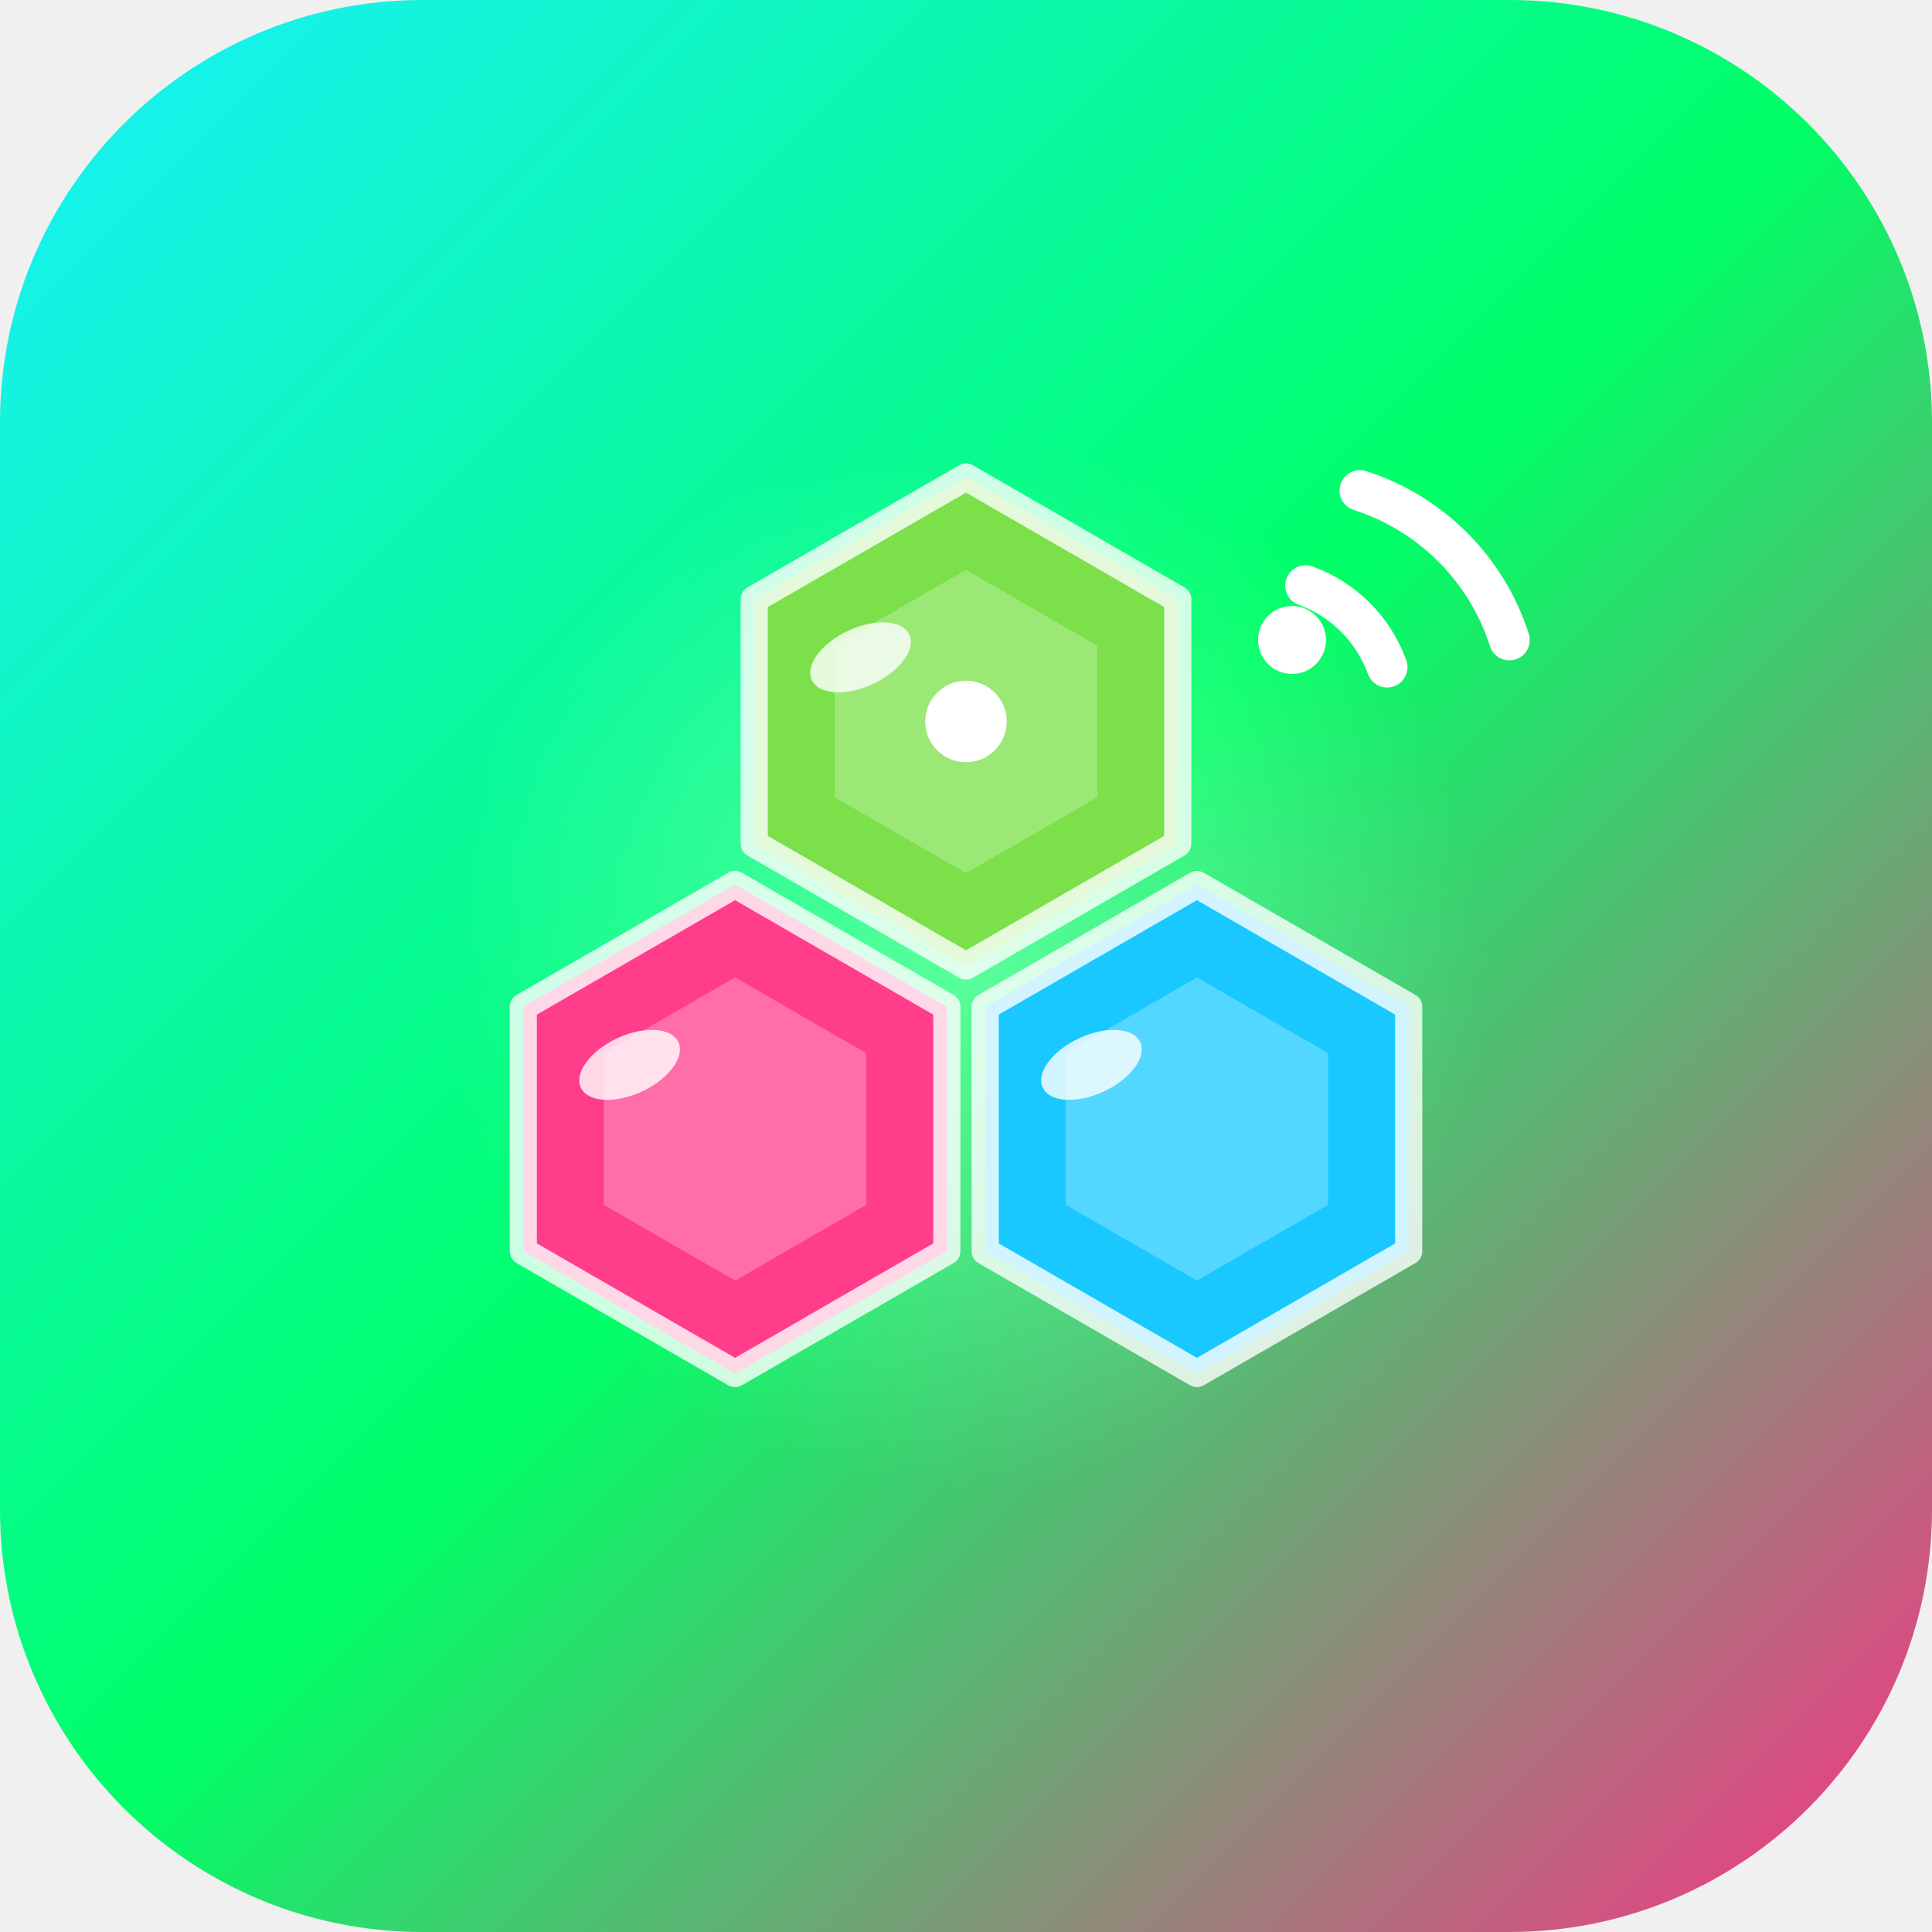
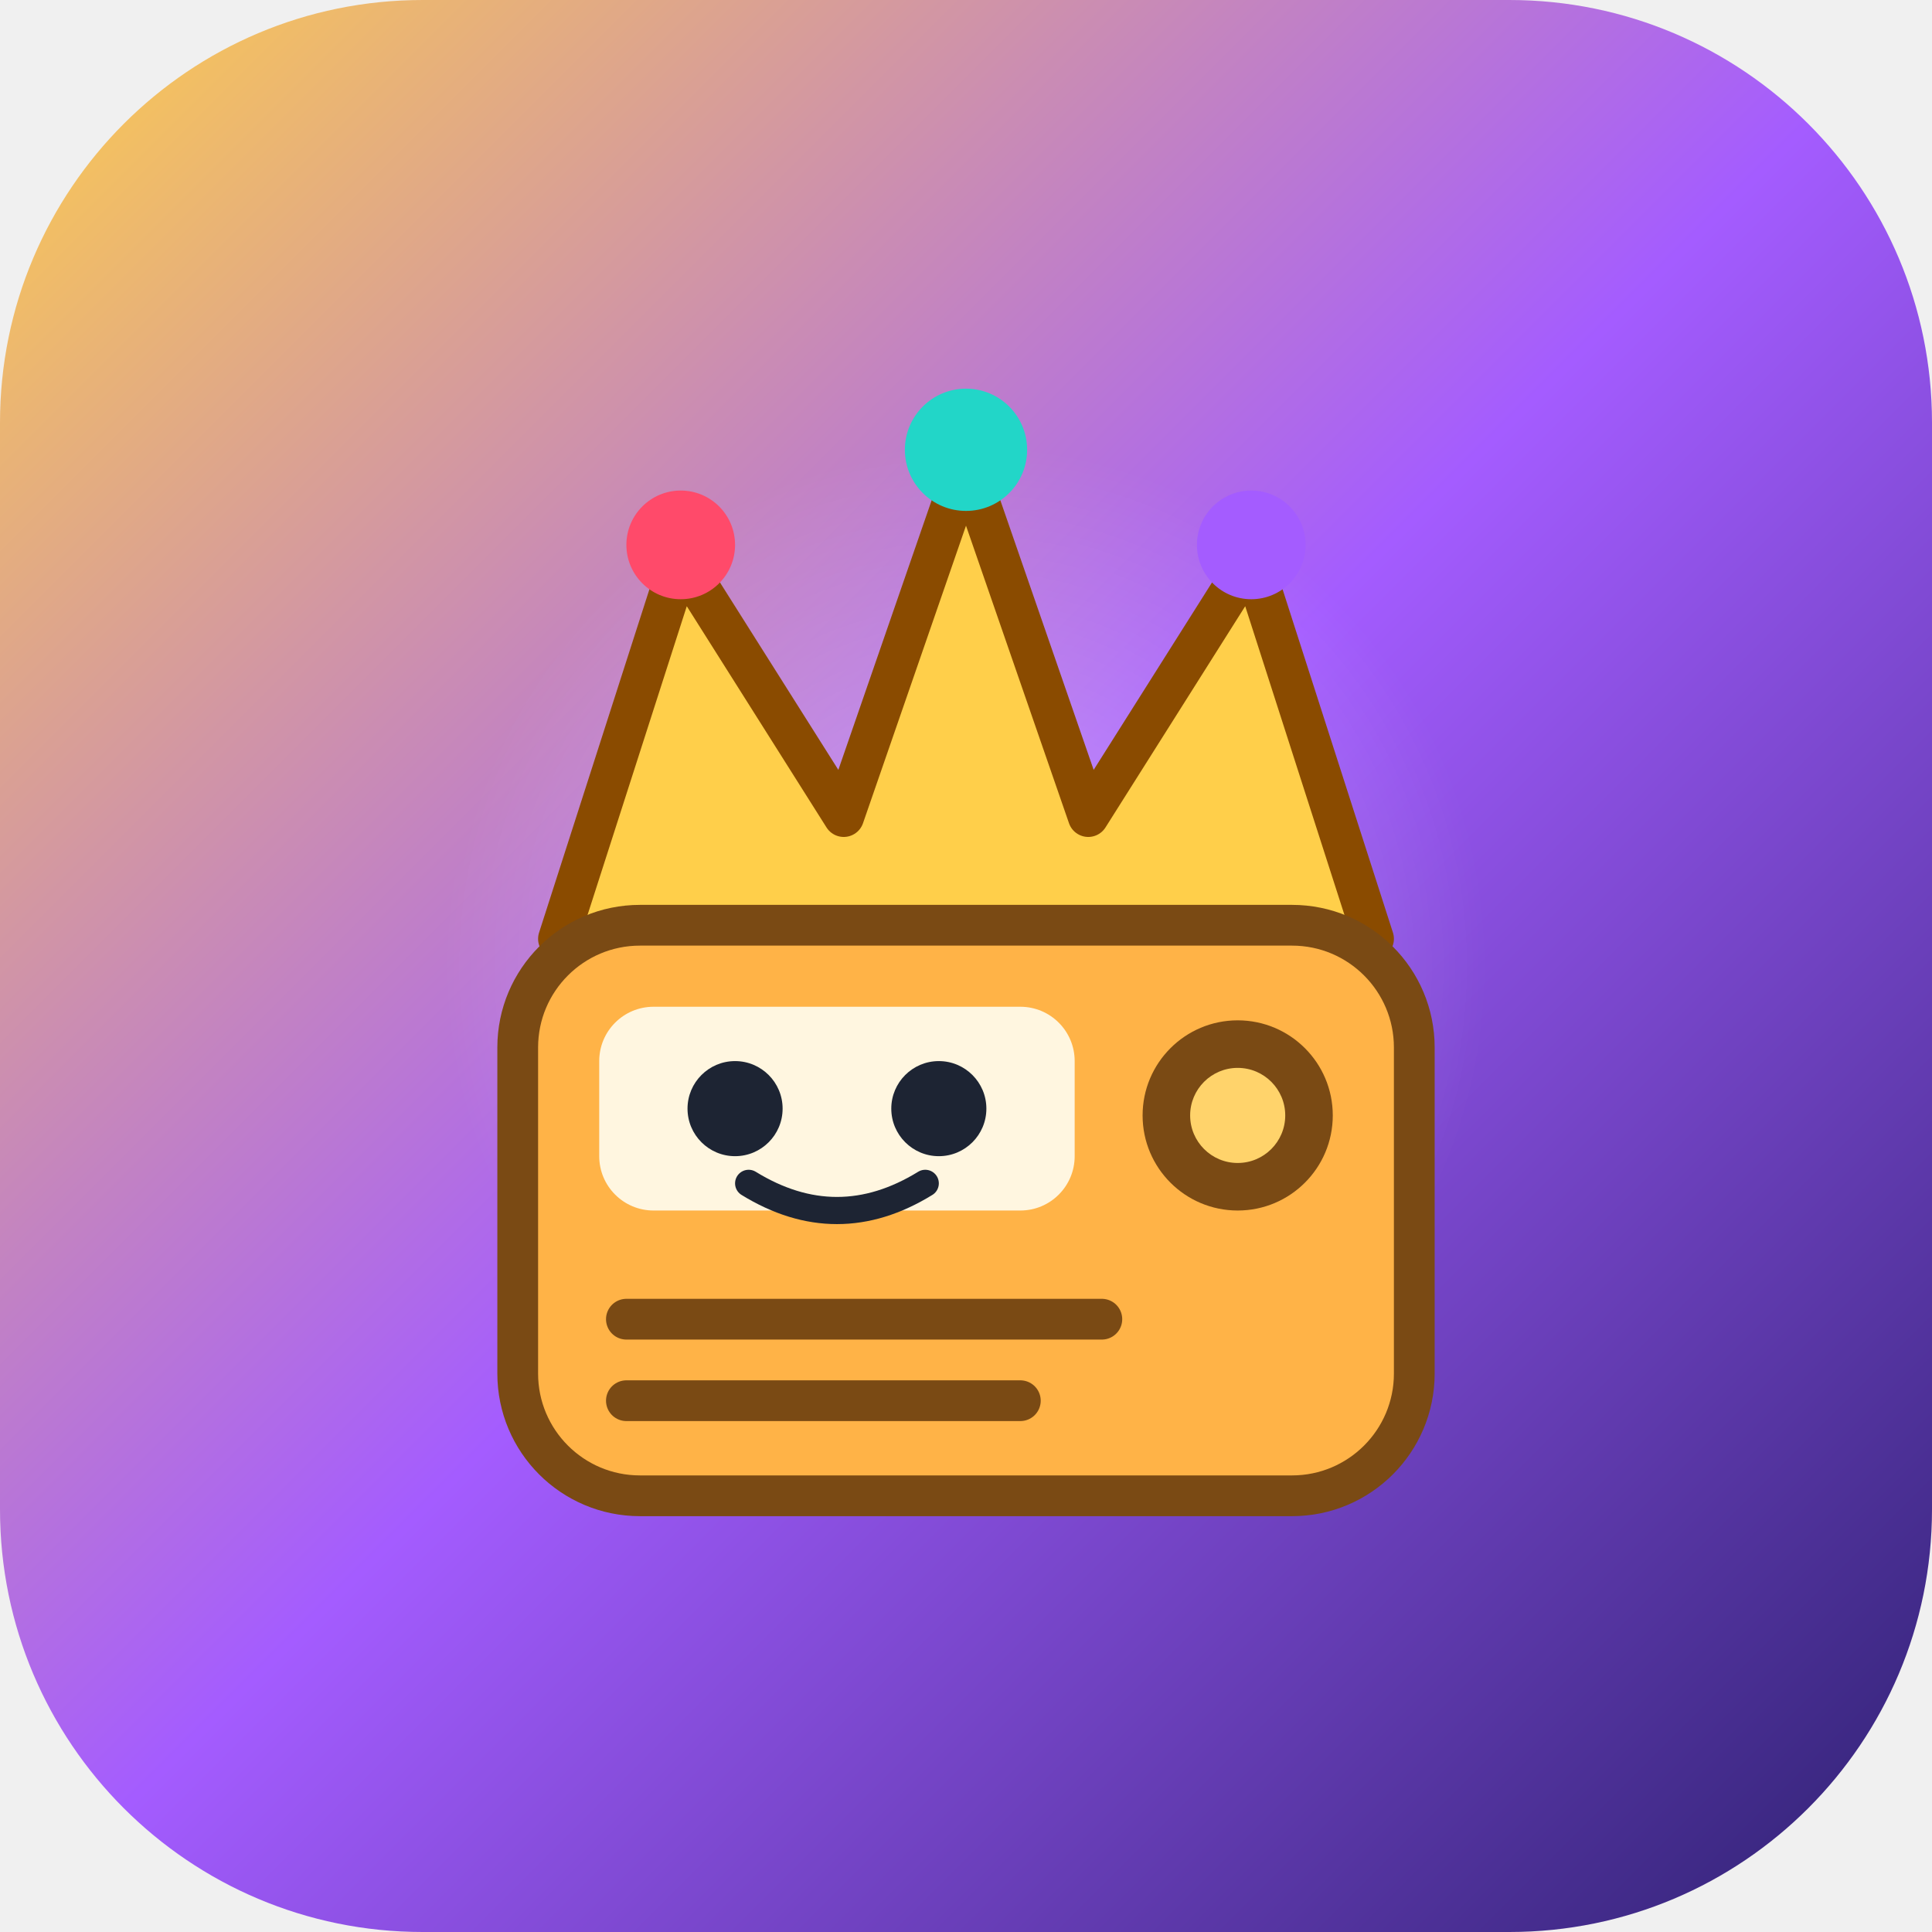
<svg xmlns="http://www.w3.org/2000/svg" viewBox="0 0 512 512" role="img" aria-label="RADIO MATCH">
  <defs>
    <linearGradient id="bg" x1="0" y1="0" x2="1" y2="1">
-       <stop offset="0%" stop-color="#19f0ff" />
-       <stop offset="50%" stop-color="#00ff66" />
-       <stop offset="100%" stop-color="#ff2e88" />
+       <stop offset="0%" stop-color="#ffcf4a" />
+       <stop offset="50%" stop-color="#a45cff" />
+       <stop offset="100%" stop-color="#2c2070" />
    </linearGradient>
    <radialGradient id="gl">
      <stop offset="0" stop-color="#fff" stop-opacity=".35" />
      <stop offset=".7" stop-color="#fff" stop-opacity="0" />
    </radialGradient>
  </defs>
  <rect width="512" height="512" rx="112" fill="url(#bg)" />
  <circle cx="256" cy="256" r="200" fill="url(#gl)" />
  <g transform="translate(76 76) scale(1.8)">
-     <polygon points="97.177,142 66,160 34.823,142 34.823,106 66,88 97.177,106" fill="#ff3d8b" stroke="#ffffffcc" stroke-width="4" stroke-linejoin="round" />
-     <polygon points="85.33,135.16 66,146.32 46.67,135.16 46.67,112.84 66,101.68 85.33,112.84" fill="#ffffff40" />
-     <ellipse cx="55.92" cy="108.88" rx="7.92" ry="4.32" fill="#fff" opacity=".8" transform="rotate(-25 66 124)" />
-     <polygon points="165.177,142 134,160 102.823,142 102.823,106 134,88 165.177,106" fill="#19c8ff" stroke="#ffffffcc" stroke-width="4" stroke-linejoin="round" />
-     <polygon points="153.33,135.16 134,146.32 114.67,135.16 114.67,112.84 134,101.68 153.33,112.84" fill="#ffffff40" />
-     <ellipse cx="123.92" cy="108.88" rx="7.92" ry="4.32" fill="#fff" opacity=".8" transform="rotate(-25 134 124)" />
-     <polygon points="131.177,82 100,100 68.823,82 68.823,46 100,28 131.177,46" fill="#7be04a" stroke="#ffffffcc" stroke-width="4" stroke-linejoin="round" />
-     <polygon points="119.33,75.16 100,86.32 80.67,75.16 80.67,52.84 100,41.68 119.33,52.84" fill="#ffffff40" />
-     <ellipse cx="89.92" cy="48.88" rx="7.92" ry="4.32" fill="#fff" opacity=".8" transform="rotate(-25 100 64)" />
-     <circle cx="100" cy="64" r="6" fill="#fff" />
-     <path d="M158 30a34 34 0 0 1 22 22M150 44a20 20 0 0 1 12 12" stroke="#fff" stroke-width="6" stroke-linecap="round" fill="none" />
-     <circle cx="148" cy="52" r="5" fill="#fff" />
+     <polygon points="40,96 58,40 82,78 100,26 118,78 142,40 160,96" fill="#ffcf4a" stroke="#8a4b00" stroke-width="6" stroke-linejoin="round" />
+     <circle cx="58" cy="38" r="8" fill="#ff4a6a" />
+     <circle cx="100" cy="24" r="9" fill="#22d6c8" />
+     <circle cx="142" cy="38" r="8" fill="#a45cff" />
+     <rect x="34" y="94" width="132" height="84" rx="18" fill="#ffb347" stroke="#7a4a14" stroke-width="6" />
+     <rect x="46" y="106" width="70" height="30" rx="8" fill="#fff6e0" />
+     <circle cx="66" cy="121" r="7" fill="#1d2433" />
+     <circle cx="96" cy="121" r="7" fill="#1d2433" />
+     <path d="M68 132q13 8 26 0" stroke="#1d2433" stroke-width="4" fill="none" stroke-linecap="round" />
+     <circle cx="140" cy="122" r="14" fill="#7a4a14" />
+     <circle cx="140" cy="122" r="7" fill="#ffd36b" />
+     <path d="M50 152H120M50 164H108" stroke="#7a4a14" stroke-width="6" stroke-linecap="round" />
  </g>
</svg>
